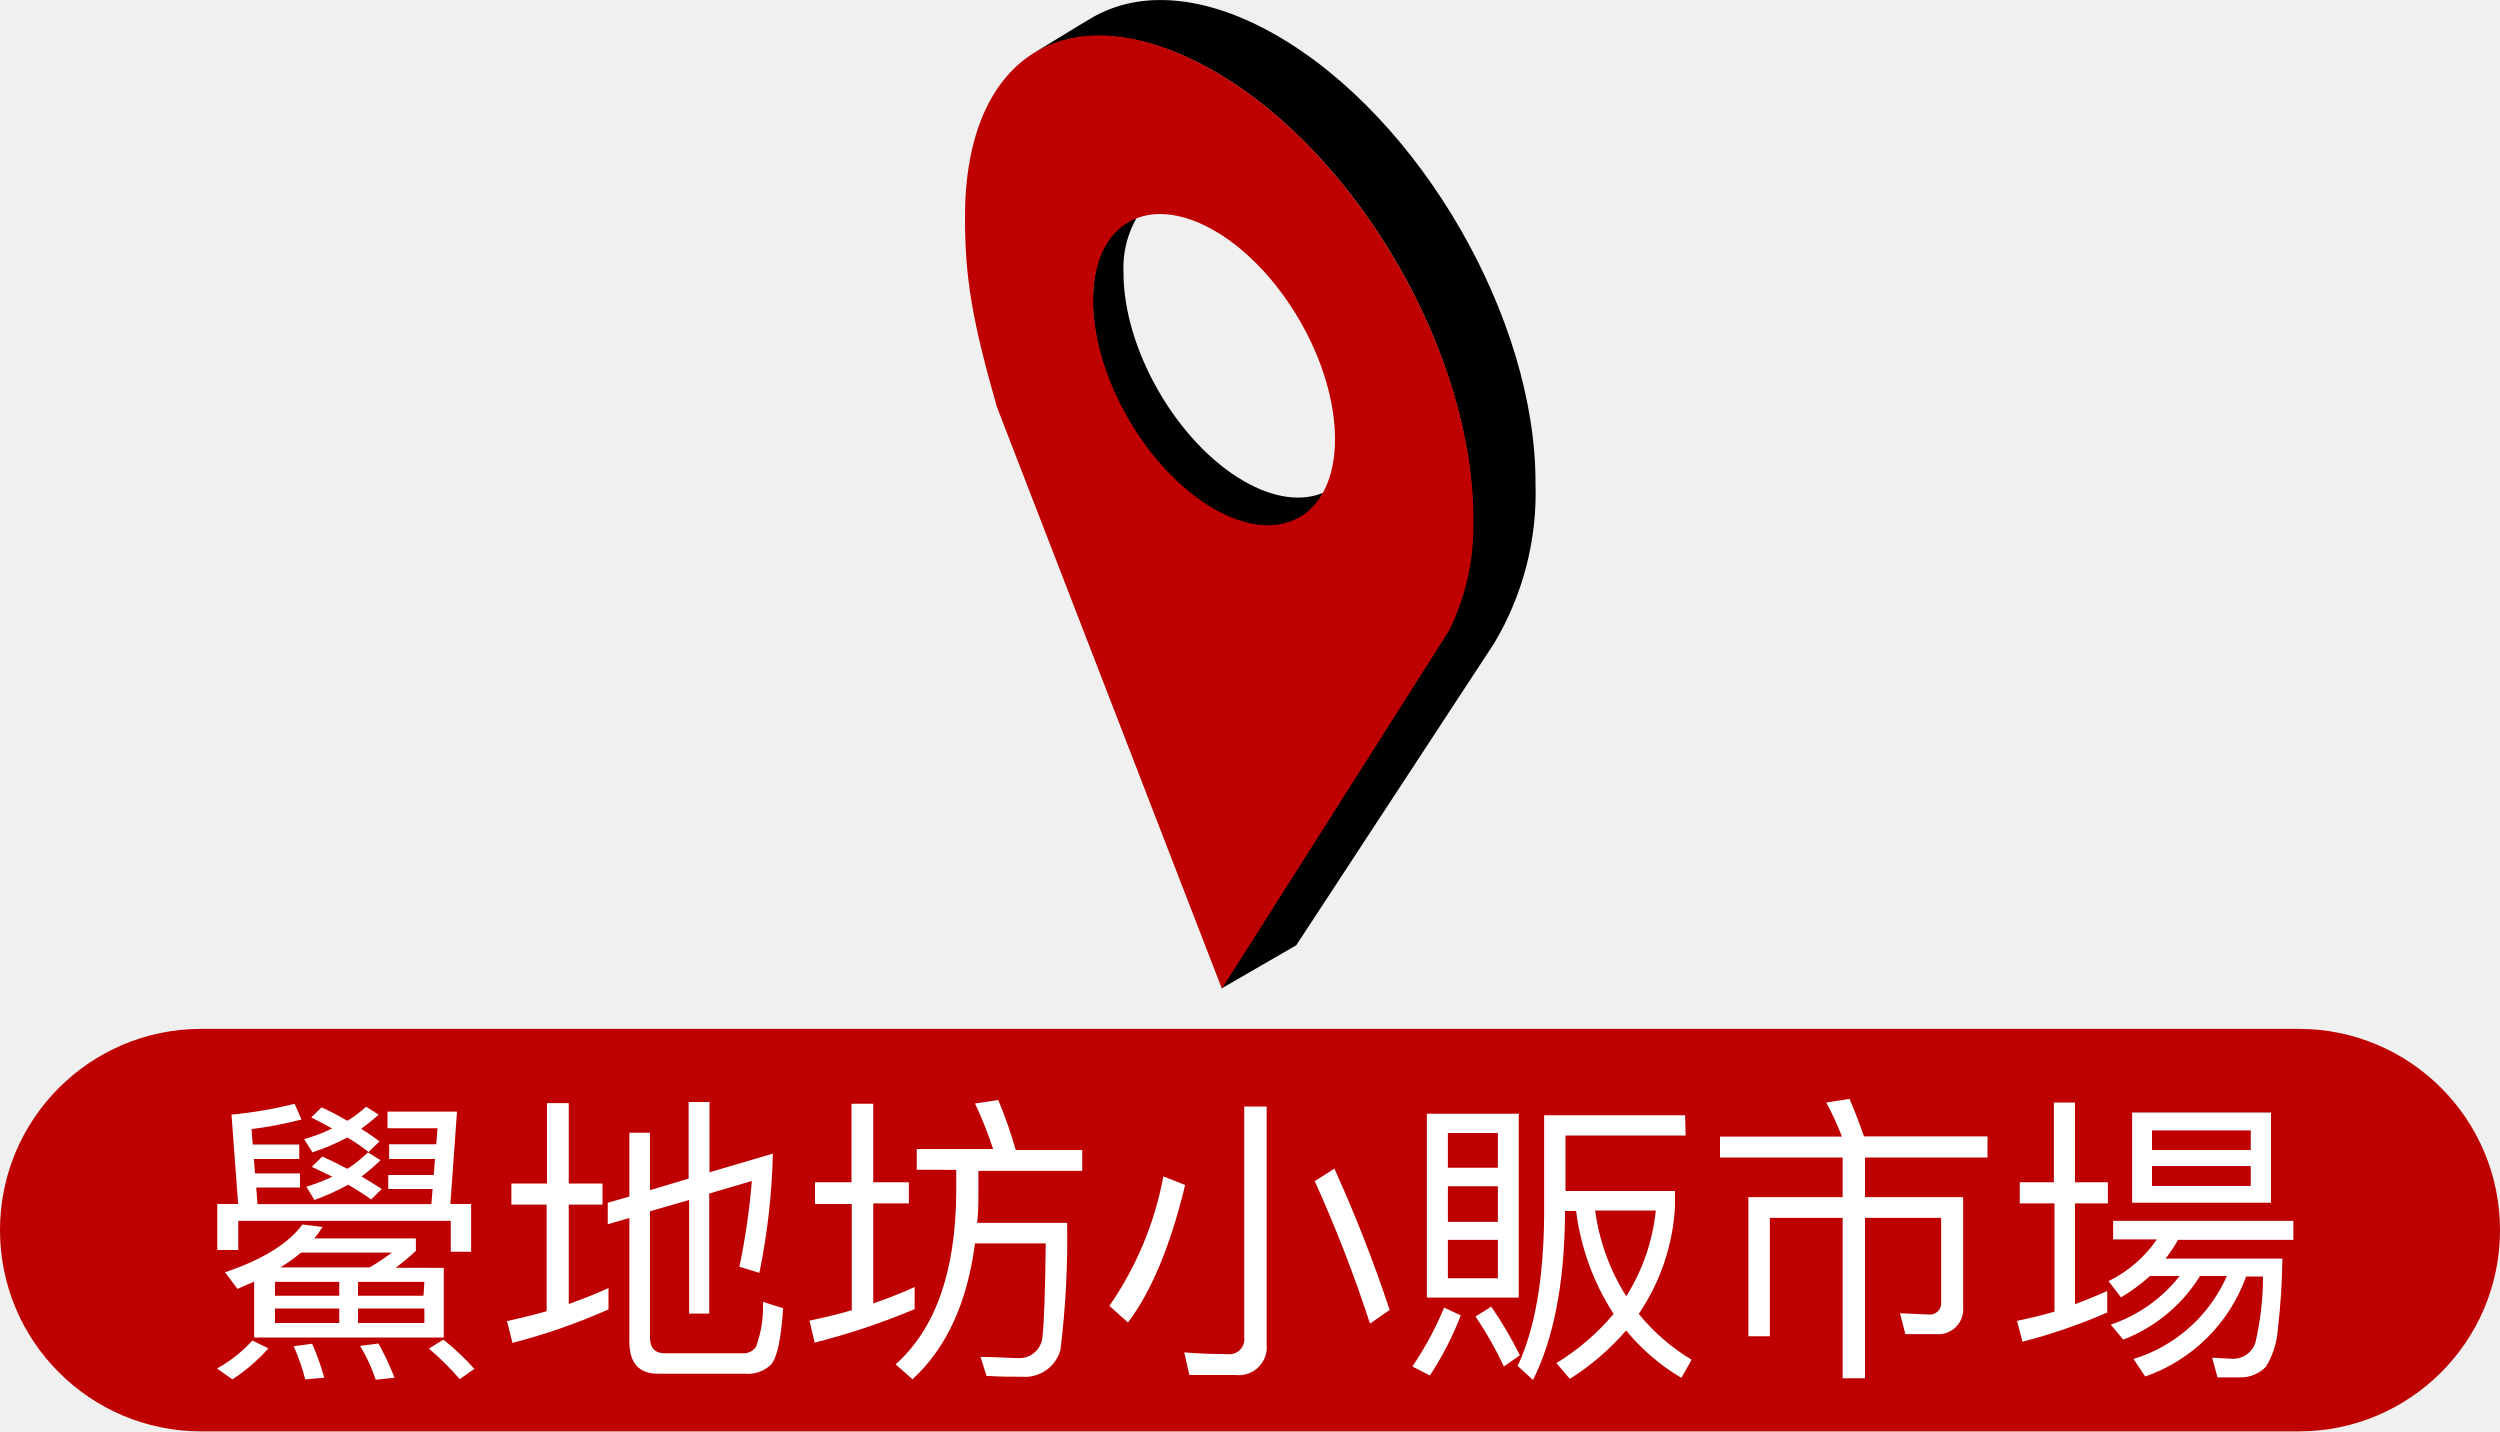
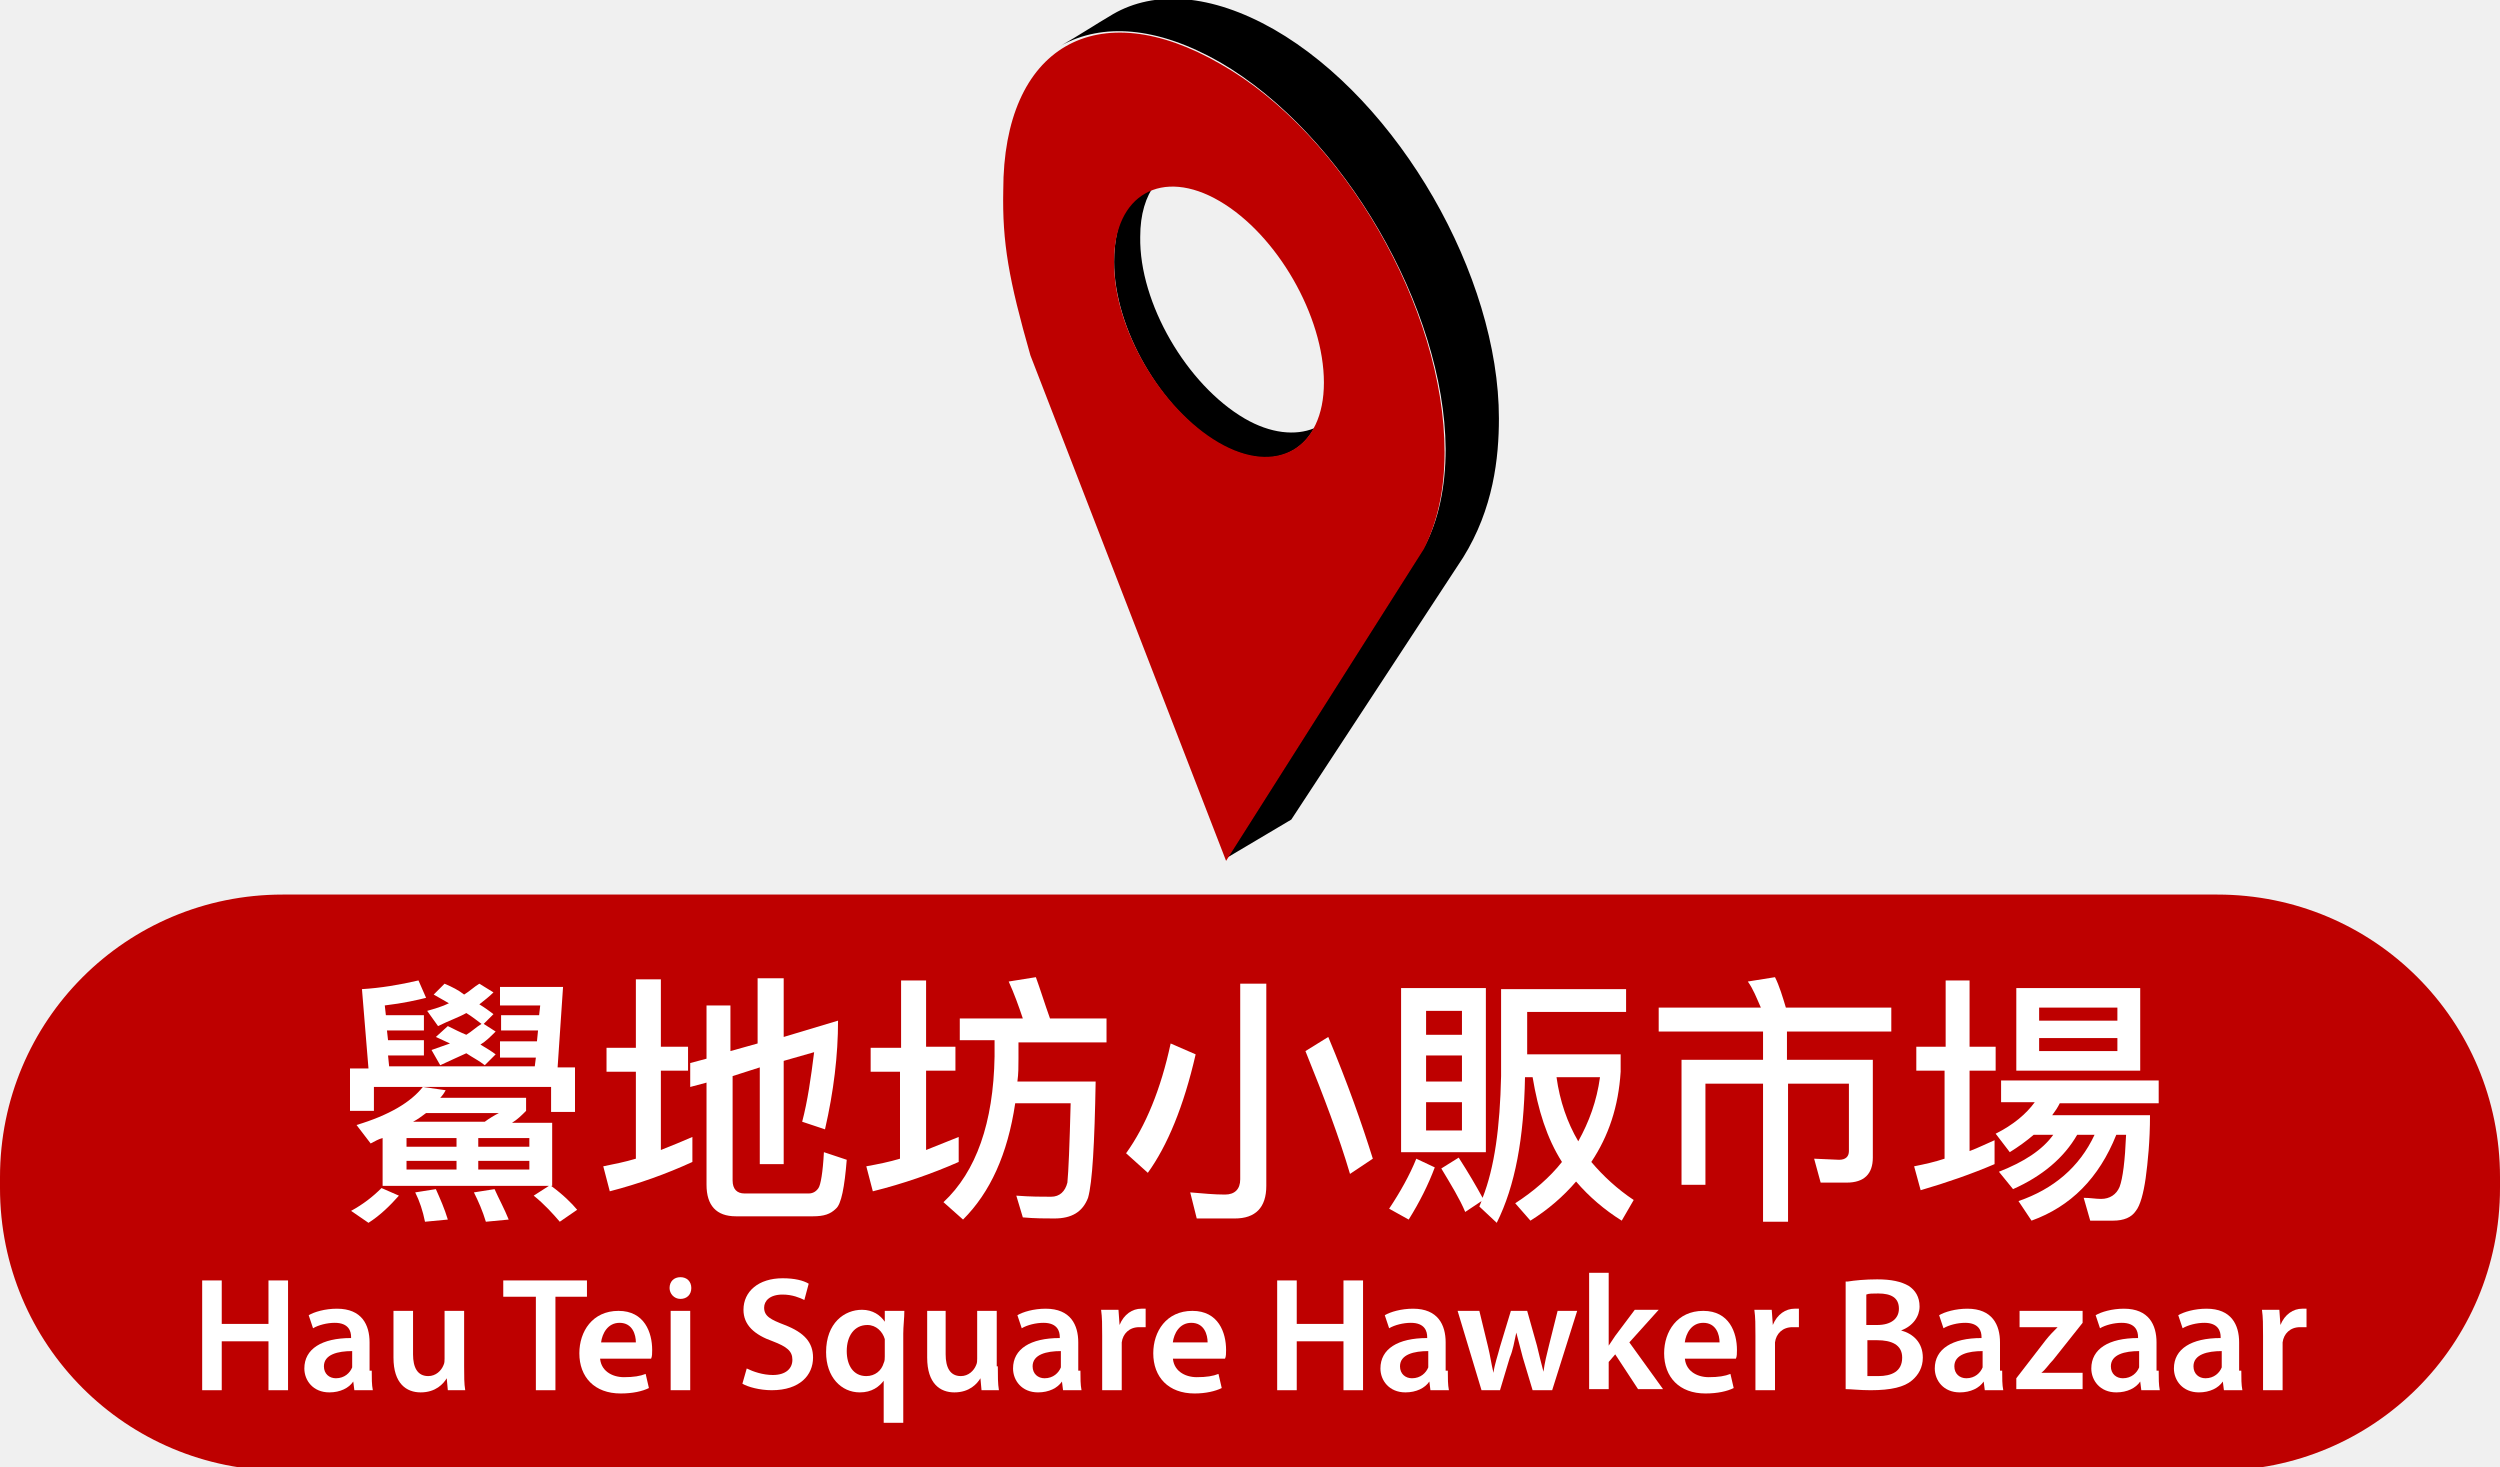
- <svg xmlns="http://www.w3.org/2000/svg" width="200" height="114.51" viewBox="0 0 200 114.51">
-   <g id="Layer_2" data-name="Layer 2">
-     <g id="Pointer">
-       <g>
-         <rect y="82.31" width="200" height="32.2" rx="16.1" style="fill: #be0000" />
-         <g>
-           <path d="M21.47,107.87a14.1,14.1,0,0,1-2.88,2.48l-1.23-.87a10.9,10.9,0,0,0,2.83-2.24Zm-1.07-14H24V95H20.5l.1,1.33H34.51l.1-1.21H31.06V94H34.7l.1-1.28H31.13V91.54H34.9L35,90.26H31V88.93h5.56l-.53,7.39h1.66v3.82H36.06V97.67h-17V100H17.38V96.32h1.67l-.53-7.15a33.42,33.42,0,0,0,5.05-.87l.55,1.26a32.2,32.2,0,0,1-4,.77l.1,1.23h3.72v1.16H20.31Zm15.1,7.56V107H20.33v-4.47l-1.33.58-1-1.33c3-1,5.1-2.32,6.19-3.82l1.61.2a8,8,0,0,1-.65.91h8.12v1a18.37,18.37,0,0,1-1.62,1.35ZM22,102.55v1.11h5.14v-1.11Zm0,3.29h5.14v-1.16H22Zm7.58-4.45a20.15,20.15,0,0,0,1.77-1.18H24.08a14.06,14.06,0,0,1-1.65,1.18Zm-3.59,8.82-1.57.14a17.29,17.29,0,0,0-.92-2.65l1.47-.2A19.57,19.57,0,0,1,25.94,110.21Zm1.83-20.56a10.48,10.48,0,0,0,1.47-1.11l1,.63a16.73,16.73,0,0,1-1.4,1.14,16.34,16.34,0,0,1,1.47,1l-.87.85A16.09,16.09,0,0,0,27.79,91,18.81,18.81,0,0,1,25,92.19l-.67-1.06a13.06,13.06,0,0,0,2.24-.85c-.53-.29-1.09-.6-1.67-.89l.83-.8C26.49,88.93,27.14,89.29,27.77,89.65Zm0,3.84a11.83,11.83,0,0,0,1.62-1.3l1,.63a15.14,15.14,0,0,1-1.52,1.3c.58.34,1.14.68,1.62,1l-.85.84a21.65,21.65,0,0,0-1.83-1.18A20.85,20.85,0,0,1,25.16,96l-.65-1.06a18.44,18.44,0,0,0,2.08-.8c-.53-.26-1.07-.53-1.65-.79l.85-.83C26.49,92.84,27.14,93.16,27.75,93.49Zm6.13,9.06H28.64v1.11h5.24Zm0,3.29v-1.16H28.64v1.16Zm-2.32,4.37-1.57.17a13.64,13.64,0,0,0-1.25-2.71l1.47-.19A22.39,22.39,0,0,1,31.56,110.21Zm6.36-.73-1.21.85a21.2,21.2,0,0,0-2.47-2.44l1.16-.72A19.54,19.54,0,0,1,37.92,109.48Z" style="fill: #fff" />
-           <path d="M43.76,94.68V88.25H45.5v6.43h2.7v1.69H45.5v7.95c1.08-.39,2.15-.8,3.18-1.28v1.71A48.75,48.75,0,0,1,41,107.43l-.44-1.74c1.07-.24,2.13-.5,3.17-.79V96.37H40.91V94.68Zm13-6.52v5.62l5.07-1.49a53.53,53.53,0,0,1-1.08,9.54l-1.6-.49a55.5,55.5,0,0,0,1-6.86l-3.41,1v9.61H55.13V96L52,96.9V107c0,.82.39,1.26,1.16,1.26h6.21a1.21,1.21,0,0,0,1.11-.51,9.4,9.4,0,0,0,.56-3.6l1.61.51c-.17,2.49-.48,4-1,4.54a2.63,2.63,0,0,1-2,.7h-7c-1.55,0-2.3-.87-2.3-2.56v-9.9l-1.73.5V96.22l1.73-.5v-5.1H52v4.59l3.09-.92V88.16Z" style="fill: #fff" />
-           <path d="M68.12,94.58V88.3h1.74v6.28h2.85v1.69H69.86v8a34.52,34.52,0,0,0,3.31-1.31v1.77a55.86,55.86,0,0,1-8,2.68l-.41-1.76c1.16-.25,2.3-.51,3.38-.83v-8.5H65.2V94.58Zm5.22-1V91.92h6.11A31.36,31.36,0,0,0,78,88.28L79.86,88a35.24,35.24,0,0,1,1.4,4h5.32v1.67H78.27v1.74c0,.82,0,1.64-.1,2.42h7.2a72.91,72.91,0,0,1-.53,10.14,2.93,2.93,0,0,1-3.07,2.17c-.82,0-1.76,0-2.85-.07l-.48-1.52c1.25,0,2.29.1,3.14.1a1.84,1.84,0,0,0,1.81-1.65c.14-1.15.22-3.67.27-7.53H78q-.93,7.14-5,10.87l-1.35-1.19q4.78-4.27,4.85-13.74V93.59Z" style="fill: #fff" />
-           <path d="M94.81,94.8q-1.74,7.24-4.57,11l-1.49-1.33a26.77,26.77,0,0,0,4.32-10.36ZM95.15,110l-.41-1.81c1.21.1,2.36.14,3.45.14A1.2,1.2,0,0,0,99.54,107V88.52h1.79v19A2.24,2.24,0,0,1,98.84,110Zm16-5.19-1.55,1.08a111.21,111.21,0,0,0-4.42-11.4l1.57-1A114.24,114.24,0,0,1,111.19,104.85Z" style="fill: #fff" />
-           <path d="M116.86,105.23a24.89,24.89,0,0,1-2.47,4.81l-1.4-.72a26.64,26.64,0,0,0,2.54-4.71ZM121.5,89.1v14.71h-7.35V89.1Zm-1.67,4.32V90.64h-4v2.78Zm0,4.33V94.9h-4v2.85Zm0,1.44h-4v3.07h4Zm1.76,9.23-1.28.9a28.31,28.31,0,0,0-2.27-4l1.26-.79A31.46,31.46,0,0,1,121.59,108.42Zm13.26-17.58h-9.61v4.44H134v1.26a16.91,16.91,0,0,1-2.9,8.57,16.17,16.17,0,0,0,4.23,3.67l-.82,1.45a16.73,16.73,0,0,1-4.42-3.79,20.32,20.32,0,0,1-4.5,3.87l-1.08-1.26a18.72,18.72,0,0,0,4.58-3.94,19.56,19.56,0,0,1-3-8.23h-.89v.45q-.1,8.16-2.56,13.07l-1.23-1.13c1.35-2.85,2.07-6.84,2.12-11.94V89.22h11.28Zm-2.39,6h-4.85a17.16,17.16,0,0,0,2.49,6.86A15.9,15.9,0,0,0,132.46,96.88Z" style="fill: #fff" />
-           <path d="M147.36,90.93a24.93,24.93,0,0,0-1.26-2.73l1.86-.29c.39.9.78,1.91,1.16,3H159V92.6h-9.8v3.17h7.85v8.76a2,2,0,0,1-2.2,2.2h-2.42l-.43-1.67,2.29.1a.9.9,0,0,0,1-1V97.43H149.2v12.83h-1.79V97.43h-5.82v9.47h-1.72V95.77h7.54V92.6H137.6V90.93Z" style="fill: #fff" />
-           <path d="M164.31,94.58V88.2H166v6.38h2.63v1.69H166v8.07c.87-.34,1.74-.68,2.58-1.06V105a45.75,45.75,0,0,1-6.78,2.34l-.44-1.67c1-.21,2-.45,3-.74V96.27h-2.78V94.58Zm19.16,3.09v1.52h-9.23a10.68,10.68,0,0,1-1,1.5h9.35a53.67,53.67,0,0,1-.36,5.63,6.7,6.7,0,0,1-.94,3,2.78,2.78,0,0,1-2.1.87H177.4l-.43-1.57c.51,0,1,.07,1.45.07a1.89,1.89,0,0,0,2-1.23,23.23,23.23,0,0,0,.62-5.34h-1.35a13.19,13.19,0,0,1-8.07,8l-.94-1.4a12,12,0,0,0,7.47-6.64H176a12.48,12.48,0,0,1-6.14,5.09l-1-1.2a11.84,11.84,0,0,0,5.51-3.89H172a14.36,14.36,0,0,1-2.32,1.71l-1-1.3a10,10,0,0,0,3.87-3.34h-3.5V97.67ZM181.68,89v7.22H170.57V89Zm-1.62,3V90.43h-7.9V92Zm0,1.28h-7.9v1.6h7.9Z" style="fill: #fff" />
-         </g>
-         <g>
-           <path d="M99.51,38.49c-5.34-3.08-9.65-10.56-9.63-16.7a8.06,8.06,0,0,1,1.36-4.86c-2.36.72-3.8,3.36-3.81,7.17,0,6.14,4.3,13.62,9.64,16.7,3.89,2.25,7.25,1.53,8.79-1.38C104.16,40.13,101.94,39.89,99.51,38.49Z" />
-           <path d="M97.19,5.73C91.42,2.4,86.38,2.09,82.61,4.28c1.58-.91,3.13-1.92,4.78-2.88,3.78-2.19,9-1.88,14.77,1.45,11.46,6.61,20.72,22.65,20.68,35.82a23.45,23.45,0,0,1-3.32,12.81L103.7,75.62l-6,3.47,18.19-28.67a19.06,19.06,0,0,0,1.93-8.87C117.91,28.39,108.65,12.35,97.19,5.73Z" />
-         </g>
-         <path d="M117.87,41.55a19.06,19.06,0,0,1-1.93,8.87L97.75,79.09l-18-46.54c-2-7-2.56-10.41-2.55-15.21,0-13.17,8.57-18.22,20-11.61S117.91,28.39,117.87,41.55Zm-20.78-.86c5.35,3.09,9.69.61,9.71-5.53s-4.3-13.62-9.65-16.71-9.68-.6-9.7,5.54,4.3,13.62,9.64,16.7h0" style="fill: #be0000" />
-       </g>
-     </g>
+ <svg xmlns="http://www.w3.org/2000/svg" version="1.1" id="Layer_1" x="0px" y="0px" width="230px" height="134.9px" viewBox="0 0 230 134.9" style="enable-background:new 0 0 230 134.9;" xml:space="preserve">
+   <path style="fill:#BE0000;" d="M204,135.3H26c-14.4,0-26-11.6-26-26l0-1c0-14.4,11.6-26,26-26h178c14.4,0,26,11.6,26,26v1  C230,123.7,218.4,135.3,204,135.3z" />
+   <g>
+     <path style="fill:#FFFFFF;" d="M35.7,95.7H39v1.4h-3.3l0.1,1h13.4l0.1-0.8h-3.3v-1.5h3.4l0.1-1h-3.4v-1.4h3.5l0.1-0.9H46v-1.7h5.8   l-0.5,7.4h1.6v4.1h-2.2v-2.3H34.4v2.2h-2.2v-3.9h1.7L33.3,91c1.7-0.1,3.5-0.4,5.2-0.8l0.7,1.6c-0.8,0.2-2.1,0.5-3.8,0.7l0.1,0.9H39   v1.4h-3.4L35.7,95.7z M36.7,110c-0.8,0.9-1.7,1.8-2.8,2.5l-1.6-1.1c1.1-0.6,2-1.3,2.8-2.1L36.7,110z M50.8,103.2v5.9h-0.1   c1.1,0.8,1.9,1.6,2.4,2.2l-1.6,1.1c-0.6-0.7-1.4-1.6-2.4-2.4l1.4-0.9H35.2v-4.4c-0.4,0.1-0.7,0.3-1.1,0.5l-1.3-1.7   c3-0.9,5-2.1,6.1-3.5l2.1,0.3c-0.1,0.2-0.3,0.5-0.5,0.7h7.9v1.2c-0.4,0.4-0.8,0.8-1.3,1.1H50.8z M37.4,104.7v0.8h4.6v-0.8H37.4z    M37.4,107.6h4.6v-0.8h-4.6V107.6z M44.6,103.2c0.4-0.3,0.9-0.6,1.3-0.8h-6.7c-0.4,0.3-0.8,0.6-1.2,0.8H44.6z M41.2,112.2l-2.1,0.2   c-0.2-1-0.5-1.9-0.9-2.7l1.9-0.3C40.5,110.3,40.9,111.2,41.2,112.2z M42.7,91.5c0.5-0.3,0.9-0.7,1.4-1l1.3,0.8   c-0.4,0.4-0.8,0.7-1.3,1.1c0.5,0.3,0.9,0.6,1.3,0.9l-0.9,0.9l1.1,0.7c-0.5,0.5-0.9,0.9-1.4,1.2c0.5,0.3,1,0.6,1.4,0.9L44.6,98   c-0.5-0.4-1.1-0.7-1.7-1.1c-0.7,0.3-1.5,0.7-2.4,1.1l-0.8-1.4c0.6-0.2,1.1-0.4,1.7-0.6c-0.4-0.2-0.9-0.4-1.3-0.6l1.1-1   c0.6,0.3,1.2,0.6,1.7,0.8c0.5-0.3,0.9-0.7,1.4-1c-0.4-0.3-0.9-0.7-1.4-1c-0.7,0.4-1.6,0.7-2.6,1.2L39.3,93c0.7-0.2,1.4-0.4,2-0.7   c-0.5-0.3-0.9-0.5-1.4-0.8l1-1C41.6,90.8,42.2,91.1,42.7,91.5z M46.8,112.2l-2.1,0.2c-0.3-1-0.7-1.9-1.1-2.7l1.9-0.3   C45.9,110.3,46.4,111.2,46.8,112.2z M48.7,104.7H44v0.8h4.7V104.7z M48.7,107.6v-0.8H44v0.8H48.7z" />
+     <path style="fill:#FFFFFF;" d="M58.5,96.3v-6.2h2.3v6.2h2.5v2.2h-2.5v7.3c1-0.4,2-0.8,2.9-1.2v2.3c-2.4,1.1-4.9,2-7.6,2.7l-0.6-2.3   c1-0.2,2-0.4,3-0.7v-8h-2.7v-2.2H58.5z M72.1,90.1v5.3l5-1.5c0,3.2-0.4,6.5-1.2,10l-2.1-0.7c0.5-1.9,0.8-4,1.1-6.4l-2.8,0.8v9.5   h-2.2v-8.9L67.4,99v9.6c0,0.8,0.4,1.2,1.1,1.2h5.9c0.4,0,0.7-0.2,0.9-0.5c0.2-0.3,0.4-1.4,0.5-3.3l2.1,0.7c-0.2,2.5-0.5,4.1-1,4.5   c-0.5,0.5-1.1,0.7-2.1,0.7h-7.1c-1.8,0-2.7-1-2.7-2.9v-9.4l-1.5,0.4v-2.2l1.5-0.4v-4.9h2.2v4.2l2.5-0.7v-6H72.1z" />
+     <path style="fill:#FFFFFF;" d="M82.9,96.3v-6.1h2.3v6.1h2.7v2.2h-2.7v7.3c1-0.4,2-0.8,3-1.2v2.3c-2.5,1.1-5.1,2-7.9,2.7l-0.6-2.3   c1.1-0.2,2.1-0.4,3.1-0.7v-8h-2.7v-2.2H82.9z M88.3,95.9v-2.2h5.8c-0.4-1.2-0.8-2.3-1.3-3.4l2.5-0.4c0.4,1.1,0.8,2.4,1.3,3.8h5.2   v2.2h-8.1v1.5c0,0.7,0,1.4-0.1,2.1h7.2c-0.1,5.7-0.3,9.3-0.7,10.7c-0.5,1.3-1.5,1.9-3.1,1.9c-0.8,0-1.8,0-2.9-0.1l-0.6-2   c1.3,0.1,2.4,0.1,3.2,0.1c0.8,0,1.3-0.5,1.5-1.3c0.1-1,0.2-3.4,0.3-7.3h-5.1c-0.7,4.7-2.3,8.2-4.8,10.7l-1.8-1.6   c3-2.8,4.6-7.3,4.7-13.4v-1.5H88.3z" />
+     <path style="fill:#FFFFFF;" d="M110,97c-1.1,4.8-2.6,8.4-4.4,10.9l-2-1.8c1.8-2.5,3.2-5.9,4.1-10.1L110,97z M110.1,112.1l-0.6-2.4   c1.2,0.1,2.2,0.2,3.2,0.2c0.9,0,1.4-0.5,1.4-1.4v-18h2.4v18.6c0,2-1,3-2.9,3H110.1z M126.3,106.6l-2.1,1.4c-1-3.4-2.4-7.1-4.1-11.3   l2.1-1.3C124,99.7,125.3,103.4,126.3,106.6z" />
+     <path style="fill:#FFFFFF;" d="M132,107.4c-0.6,1.6-1.4,3.2-2.4,4.8l-1.8-1c1-1.5,1.9-3.1,2.5-4.6L132,107.4z M136.7,90.9V106h-7.8   V90.9H136.7z M134.5,95.2v-2.2h-3.3v2.2H134.5z M134.5,99.5v-2.4h-3.3v2.4H134.5z M134.5,101.4h-3.3v2.6h3.3V101.4z M149.9,93.1   h-9.4V97h8.6v1.6c-0.2,3.2-1.1,5.9-2.7,8.3c1.1,1.3,2.4,2.5,3.9,3.5l-1.1,1.9c-1.6-1-3-2.2-4.2-3.6c-1.2,1.4-2.6,2.6-4.2,3.6   l-1.4-1.6c1.7-1.1,3.2-2.4,4.3-3.8c-1.4-2.2-2.2-4.8-2.7-7.8h-0.7c-0.1,5.6-0.9,10-2.6,13.4l-1.6-1.5l0.2-0.5l-1.5,1   c-0.5-1.2-1.3-2.5-2.2-4l1.6-1c0.9,1.4,1.6,2.6,2.2,3.7c1.1-2.8,1.6-6.5,1.7-11.2v-8h11.5V93.1z M147.2,99.1h-4   c0.3,2.2,1,4.2,2,5.9C146.2,103.2,146.9,101.3,147.2,99.1z" />
+     <path style="fill:#FFFFFF;" d="M162,92.7c-0.4-0.9-0.7-1.7-1.2-2.4l2.5-0.4c0.4,0.8,0.7,1.8,1,2.8h9.7v2.2h-9.6v2.6h7.9v9   c0,1.5-0.8,2.3-2.4,2.3h-2.4l-0.6-2.2l2.3,0.1c0.6,0,0.9-0.3,0.9-0.8v-6.2h-5.6v12.7h-2.3V99.7h-5.3v9.3h-2.2V97.5h7.5v-2.6h-9.6   v-2.2H162z" />
+     <path style="fill:#FFFFFF;" d="M179,96.3v-6.1h2.2v6.1h2.4v2.2h-2.4v7.4c0.8-0.3,1.6-0.7,2.3-1v2.2c-2.1,0.9-4.4,1.7-6.8,2.4   l-0.6-2.2c1-0.2,1.9-0.4,2.8-0.7v-8.1h-2.6v-2.2H179z M198.6,99.5v2h-9.1c-0.2,0.4-0.4,0.7-0.7,1.1h9c0,2.4-0.2,4.3-0.4,5.8   c-0.2,1.4-0.5,2.5-0.9,3c-0.4,0.6-1.1,0.9-2.1,0.9h-2.1l-0.6-2.1c0.6,0,1.1,0.1,1.6,0.1c0.8,0,1.4-0.4,1.7-1.1   c0.3-0.8,0.5-2.4,0.6-4.8h-0.9c-1.6,4-4.2,6.6-7.8,7.9l-1.2-1.8c3.2-1.1,5.6-3.1,7-6.1h-1.6c-1.2,2.1-3.2,3.8-5.9,5l-1.3-1.6   c2.3-0.9,4-2,5-3.4h-1.8c-0.7,0.6-1.4,1.1-2.2,1.6l-1.3-1.7c1.6-0.8,2.8-1.8,3.6-2.9h-3.1v-2H198.6z M196.9,90.9v7.6h-11.4v-7.6   H196.9z M194.8,93.9v-1.2h-7.2v1.2H194.8z M194.8,95.5h-7.2v1.2h7.2V95.5z" />
+     <path style="fill:#FFFFFF;" d="M20.4,117.8v4h4.3v-4h1.8v10.1h-1.8v-4.5h-4.3v4.5h-1.8v-10.1H20.4z" />
+     <path style="fill:#FFFFFF;" d="M34.2,126.1c0,0.7,0,1.3,0.1,1.8h-1.7l-0.1-0.8h0c-0.4,0.6-1.2,1-2.2,1c-1.5,0-2.3-1.1-2.3-2.2   c0-1.8,1.6-2.8,4.3-2.8V123c0-0.5-0.2-1.3-1.5-1.3c-0.7,0-1.5,0.2-2,0.5l-0.4-1.2c0.5-0.3,1.5-0.6,2.6-0.6c2.3,0,3,1.5,3,3.1V126.1   z M32.4,124.3c-1.3,0-2.6,0.3-2.6,1.4c0,0.7,0.5,1.1,1.1,1.1c0.8,0,1.3-0.5,1.5-1c0-0.1,0-0.3,0-0.4V124.3z" />
+     <path style="fill:#FFFFFF;" d="M42.7,125.7c0,0.9,0,1.6,0.1,2.2h-1.6l-0.1-1.1h0c-0.3,0.5-1,1.3-2.4,1.3c-1.3,0-2.5-0.8-2.5-3.2   v-4.3H38v4c0,1.2,0.4,2,1.4,2c0.7,0,1.2-0.5,1.4-1c0.1-0.2,0.1-0.4,0.1-0.6v-4.4h1.8V125.7z" />
+     <path style="fill:#FFFFFF;" d="M49.2,119.3h-2.9v-1.5H54v1.5h-2.9v8.6h-1.8V119.3z" />
+     <path style="fill:#FFFFFF;" d="M55.2,124.8c0,1.3,1.1,1.9,2.2,1.9c0.9,0,1.5-0.1,2-0.3l0.3,1.3c-0.6,0.3-1.5,0.5-2.6,0.5   c-2.4,0-3.8-1.5-3.8-3.7c0-2,1.2-3.9,3.6-3.9c2.4,0,3.1,2,3.1,3.6c0,0.3,0,0.6-0.1,0.8H55.2z M58.5,123.5c0-0.7-0.3-1.8-1.5-1.8   c-1.1,0-1.6,1-1.7,1.8H58.5z" />
+     <path style="fill:#FFFFFF;" d="M62.6,119.5c-0.6,0-1-0.5-1-1c0-0.6,0.4-1,1-1c0.6,0,1,0.4,1,1C63.6,119.1,63.2,119.5,62.6,119.5   L62.6,119.5z M61.7,127.9v-7.3h1.8v7.3H61.7z" />
+     <path style="fill:#FFFFFF;" d="M68.7,125.9c0.6,0.3,1.5,0.6,2.4,0.6c1.2,0,1.8-0.6,1.8-1.4c0-0.8-0.5-1.2-1.8-1.7   c-1.7-0.6-2.7-1.5-2.7-2.9c0-1.7,1.4-2.9,3.6-2.9c1.1,0,1.9,0.2,2.4,0.5l-0.4,1.5c-0.4-0.2-1.1-0.5-2-0.5c-1.2,0-1.7,0.6-1.7,1.2   c0,0.8,0.6,1.1,1.9,1.6c1.8,0.7,2.6,1.6,2.6,3c0,1.6-1.2,3-3.8,3c-1.1,0-2.2-0.3-2.7-0.6L68.7,125.9z" />
+     <path style="fill:#FFFFFF;" d="M81.4,126.9L81.4,126.9c-0.5,0.7-1.2,1.2-2.3,1.2c-1.7,0-3.1-1.4-3.1-3.7c0-2.7,1.7-3.9,3.3-3.9   c1,0,1.7,0.5,2.1,1.1l0,0l0-1h1.8c0,0.7-0.1,1.4-0.1,2.1v8.2h-1.8V126.9z M81.4,123.6c0-0.1,0-0.3,0-0.4c-0.2-0.7-0.8-1.3-1.6-1.3   c-1.2,0-1.9,1-1.9,2.4c0,1.3,0.6,2.3,1.8,2.3c0.8,0,1.4-0.5,1.6-1.2c0.1-0.2,0.1-0.4,0.1-0.6V123.6z" />
+     <path style="fill:#FFFFFF;" d="M91.8,125.7c0,0.9,0,1.6,0.1,2.2h-1.6l-0.1-1.1h0c-0.3,0.5-1,1.3-2.4,1.3c-1.3,0-2.5-0.8-2.5-3.2   v-4.3H87v4c0,1.2,0.4,2,1.4,2c0.7,0,1.2-0.5,1.4-1c0.1-0.2,0.1-0.4,0.1-0.6v-4.4h1.8V125.7z" />
+     <path style="fill:#FFFFFF;" d="M99.4,126.1c0,0.7,0,1.3,0.1,1.8h-1.7l-0.1-0.8h0c-0.4,0.6-1.2,1-2.2,1c-1.5,0-2.3-1.1-2.3-2.2   c0-1.8,1.6-2.8,4.3-2.8V123c0-0.5-0.2-1.3-1.5-1.3c-0.7,0-1.5,0.2-2,0.5l-0.4-1.2c0.5-0.3,1.5-0.6,2.6-0.6c2.3,0,3,1.5,3,3.1V126.1   z M97.6,124.3c-1.3,0-2.6,0.3-2.6,1.4c0,0.7,0.5,1.1,1.1,1.1c0.8,0,1.3-0.5,1.5-1c0-0.1,0-0.3,0-0.4V124.3z" />
+     <path style="fill:#FFFFFF;" d="M101.4,122.9c0-1,0-1.7-0.1-2.4h1.6l0.1,1.4h0c0.4-1,1.2-1.5,2-1.5c0.2,0,0.3,0,0.4,0v1.7   c-0.2,0-0.3,0-0.6,0c-0.9,0-1.5,0.6-1.6,1.4c0,0.2,0,0.4,0,0.6v3.8h-1.8V122.9z" />
+     <path style="fill:#FFFFFF;" d="M107.9,124.8c0,1.3,1.1,1.9,2.2,1.9c0.9,0,1.5-0.1,2-0.3l0.3,1.3c-0.6,0.3-1.5,0.5-2.5,0.5   c-2.4,0-3.8-1.5-3.8-3.7c0-2,1.2-3.9,3.6-3.9c2.4,0,3.1,2,3.1,3.6c0,0.3,0,0.6-0.1,0.8H107.9z M111.1,123.5c0-0.7-0.3-1.8-1.5-1.8   c-1.1,0-1.6,1-1.7,1.8H111.1z" />
+     <path style="fill:#FFFFFF;" d="M119.3,117.8v4h4.3v-4h1.8v10.1h-1.8v-4.5h-4.3v4.5h-1.8v-10.1H119.3z" />
+     <path style="fill:#FFFFFF;" d="M133.2,126.1c0,0.7,0,1.3,0.1,1.8h-1.7l-0.1-0.8h0c-0.4,0.6-1.2,1-2.2,1c-1.5,0-2.3-1.1-2.3-2.2   c0-1.8,1.6-2.8,4.3-2.8V123c0-0.5-0.2-1.3-1.5-1.3c-0.7,0-1.5,0.2-2,0.5l-0.4-1.2c0.5-0.3,1.5-0.6,2.6-0.6c2.3,0,3,1.5,3,3.1V126.1   z M131.4,124.3c-1.3,0-2.6,0.3-2.6,1.4c0,0.7,0.5,1.1,1.1,1.1c0.8,0,1.3-0.5,1.5-1c0-0.1,0-0.3,0-0.4V124.3z" />
+     <path style="fill:#FFFFFF;" d="M136.1,120.6l0.8,3.3c0.2,0.8,0.3,1.6,0.5,2.4h0c0.1-0.8,0.4-1.6,0.6-2.4l1-3.3h1.5l0.9,3.2   c0.2,0.9,0.4,1.6,0.6,2.4h0c0.1-0.8,0.3-1.6,0.5-2.4l0.8-3.2h1.8l-2.3,7.3H141l-0.9-3c-0.2-0.8-0.4-1.5-0.6-2.3h0   c-0.2,0.9-0.3,1.6-0.6,2.3l-0.9,3h-1.7l-2.2-7.3H136.1z" />
+     <path style="fill:#FFFFFF;" d="M148,123.8L148,123.8c0.2-0.3,0.4-0.6,0.6-0.9l1.8-2.4h2.2l-2.7,3l3.1,4.3h-2.3l-2.1-3.2l-0.6,0.7   v2.5h-1.8v-10.7h1.8V123.8z" />
+     <path style="fill:#FFFFFF;" d="M155,124.8c0,1.3,1.1,1.9,2.2,1.9c0.9,0,1.5-0.1,2-0.3l0.3,1.3c-0.6,0.3-1.5,0.5-2.6,0.5   c-2.4,0-3.8-1.5-3.8-3.7c0-2,1.2-3.9,3.6-3.9c2.4,0,3.1,2,3.1,3.6c0,0.3,0,0.6-0.1,0.8H155z M158.2,123.5c0-0.7-0.3-1.8-1.5-1.8   c-1.1,0-1.6,1-1.7,1.8H158.2z" />
+     <path style="fill:#FFFFFF;" d="M161.5,122.9c0-1,0-1.7-0.1-2.4h1.6l0.1,1.4h0c0.4-1,1.2-1.5,2-1.5c0.2,0,0.3,0,0.4,0v1.7   c-0.2,0-0.3,0-0.6,0c-0.9,0-1.5,0.6-1.6,1.4c0,0.2,0,0.4,0,0.6v3.8h-1.8V122.9z" />
+     <path style="fill:#FFFFFF;" d="M170,117.9c0.6-0.1,1.6-0.2,2.7-0.2c1.3,0,2.2,0.2,2.9,0.6c0.6,0.4,1,1,1,1.9c0,0.9-0.6,1.8-1.7,2.2   v0c1.1,0.3,2,1.1,2,2.5c0,0.9-0.4,1.6-1,2.1c-0.7,0.6-1.9,0.9-3.8,0.9c-1,0-1.8-0.1-2.3-0.1V117.9z M171.8,121.9h0.9   c1.3,0,2-0.6,2-1.5c0-1-0.7-1.4-1.9-1.4c-0.5,0-0.9,0-1.1,0.1V121.9z M171.8,126.6c0.2,0,0.6,0,1,0c1.2,0,2.2-0.4,2.2-1.7   c0-1.2-1-1.6-2.3-1.6h-0.9V126.6z" />
+     <path style="fill:#FFFFFF;" d="M184.2,126.1c0,0.7,0,1.3,0.1,1.8h-1.7l-0.1-0.8h0c-0.4,0.6-1.2,1-2.2,1c-1.5,0-2.3-1.1-2.3-2.2   c0-1.8,1.6-2.8,4.3-2.8V123c0-0.5-0.2-1.3-1.5-1.3c-0.7,0-1.5,0.2-2,0.5l-0.4-1.2c0.5-0.3,1.5-0.6,2.6-0.6c2.3,0,3,1.5,3,3.1V126.1   z M182.4,124.3c-1.3,0-2.6,0.3-2.6,1.4c0,0.7,0.5,1.1,1.1,1.1c0.8,0,1.3-0.5,1.5-1c0-0.1,0-0.3,0-0.4V124.3z" />
+     <path style="fill:#FFFFFF;" d="M185.5,126.8l2.7-3.5c0.4-0.5,0.7-0.8,1.1-1.2v0h-3.5v-1.5h5.8v1.1l-2.7,3.4   c-0.4,0.4-0.7,0.9-1.1,1.2v0h3.8v1.5h-6.1V126.8z" />
+     <path style="fill:#FFFFFF;" d="M198.6,126.1c0,0.7,0,1.3,0.1,1.8H197l-0.1-0.8h0c-0.4,0.6-1.2,1-2.2,1c-1.5,0-2.3-1.1-2.3-2.2   c0-1.8,1.6-2.8,4.3-2.8V123c0-0.5-0.2-1.3-1.5-1.3c-0.7,0-1.5,0.2-2,0.5l-0.4-1.2c0.5-0.3,1.5-0.6,2.6-0.6c2.3,0,3,1.5,3,3.1V126.1   z M196.8,124.3c-1.3,0-2.6,0.3-2.6,1.4c0,0.7,0.5,1.1,1.1,1.1c0.8,0,1.3-0.5,1.5-1c0-0.1,0-0.3,0-0.4V124.3z" />
+     <path style="fill:#FFFFFF;" d="M206.2,126.1c0,0.7,0,1.3,0.1,1.8h-1.7l-0.1-0.8h0c-0.4,0.6-1.2,1-2.2,1c-1.5,0-2.3-1.1-2.3-2.2   c0-1.8,1.6-2.8,4.3-2.8V123c0-0.5-0.2-1.3-1.5-1.3c-0.7,0-1.5,0.2-2,0.5l-0.4-1.2c0.5-0.3,1.5-0.6,2.6-0.6c2.3,0,3,1.5,3,3.1V126.1   z M204.4,124.3c-1.3,0-2.6,0.3-2.6,1.4c0,0.7,0.5,1.1,1.1,1.1c0.8,0,1.3-0.5,1.5-1c0-0.1,0-0.3,0-0.4V124.3z" />
+     <path style="fill:#FFFFFF;" d="M208.2,122.9c0-1,0-1.7-0.1-2.4h1.6l0.1,1.4h0c0.4-1,1.2-1.5,2-1.5c0.2,0,0.3,0,0.4,0v1.7   c-0.2,0-0.3,0-0.6,0c-0.9,0-1.5,0.6-1.6,1.4c0,0.2,0,0.4,0,0.6v3.8h-1.8V122.9z" />
  </g>
+   <g>
+     <path d="M114.5,38.5c-5.3-3.1-9.7-10.6-9.6-16.7c0-2.1,0.5-3.7,1.4-4.9c-2.4,0.7-3.8,3.4-3.8,7.2c0,6.1,4.3,13.6,9.6,16.7   c3.9,2.2,7.2,1.5,8.8-1.4C119.2,40.1,116.9,39.9,114.5,38.5z" />
+     <path d="M112.2,5.7c-5.8-3.3-10.8-3.6-14.6-1.5c1.6-0.9,3.1-1.9,4.8-2.9c3.8-2.2,9-1.9,14.8,1.4c11.5,6.6,20.7,22.7,20.7,35.8   c0,3.6-0.5,8.3-3.3,12.8l-15.8,24.1l-5.9,3.5l18.2-28.7c1.2-2.3,1.9-5.3,1.9-8.9C132.9,28.4,123.6,12.3,112.2,5.7z" />
+   </g>
+   <path style="fill:#BE0000;" d="M132.9,41.6c0,3.6-0.7,6.5-1.9,8.9l-18.2,28.7l-18-46.5c-2-7-2.6-10.4-2.5-15.2  c0-13.2,8.6-18.2,20-11.6C123.6,12.3,132.9,28.4,132.9,41.6z M112.1,40.7c5.3,3.1,9.7,0.6,9.7-5.5c0-6.1-4.3-13.6-9.6-16.7  c-5.3-3.1-9.7-0.6-9.7,5.5C102.4,30.1,106.8,37.6,112.1,40.7L112.1,40.7" />
</svg>
